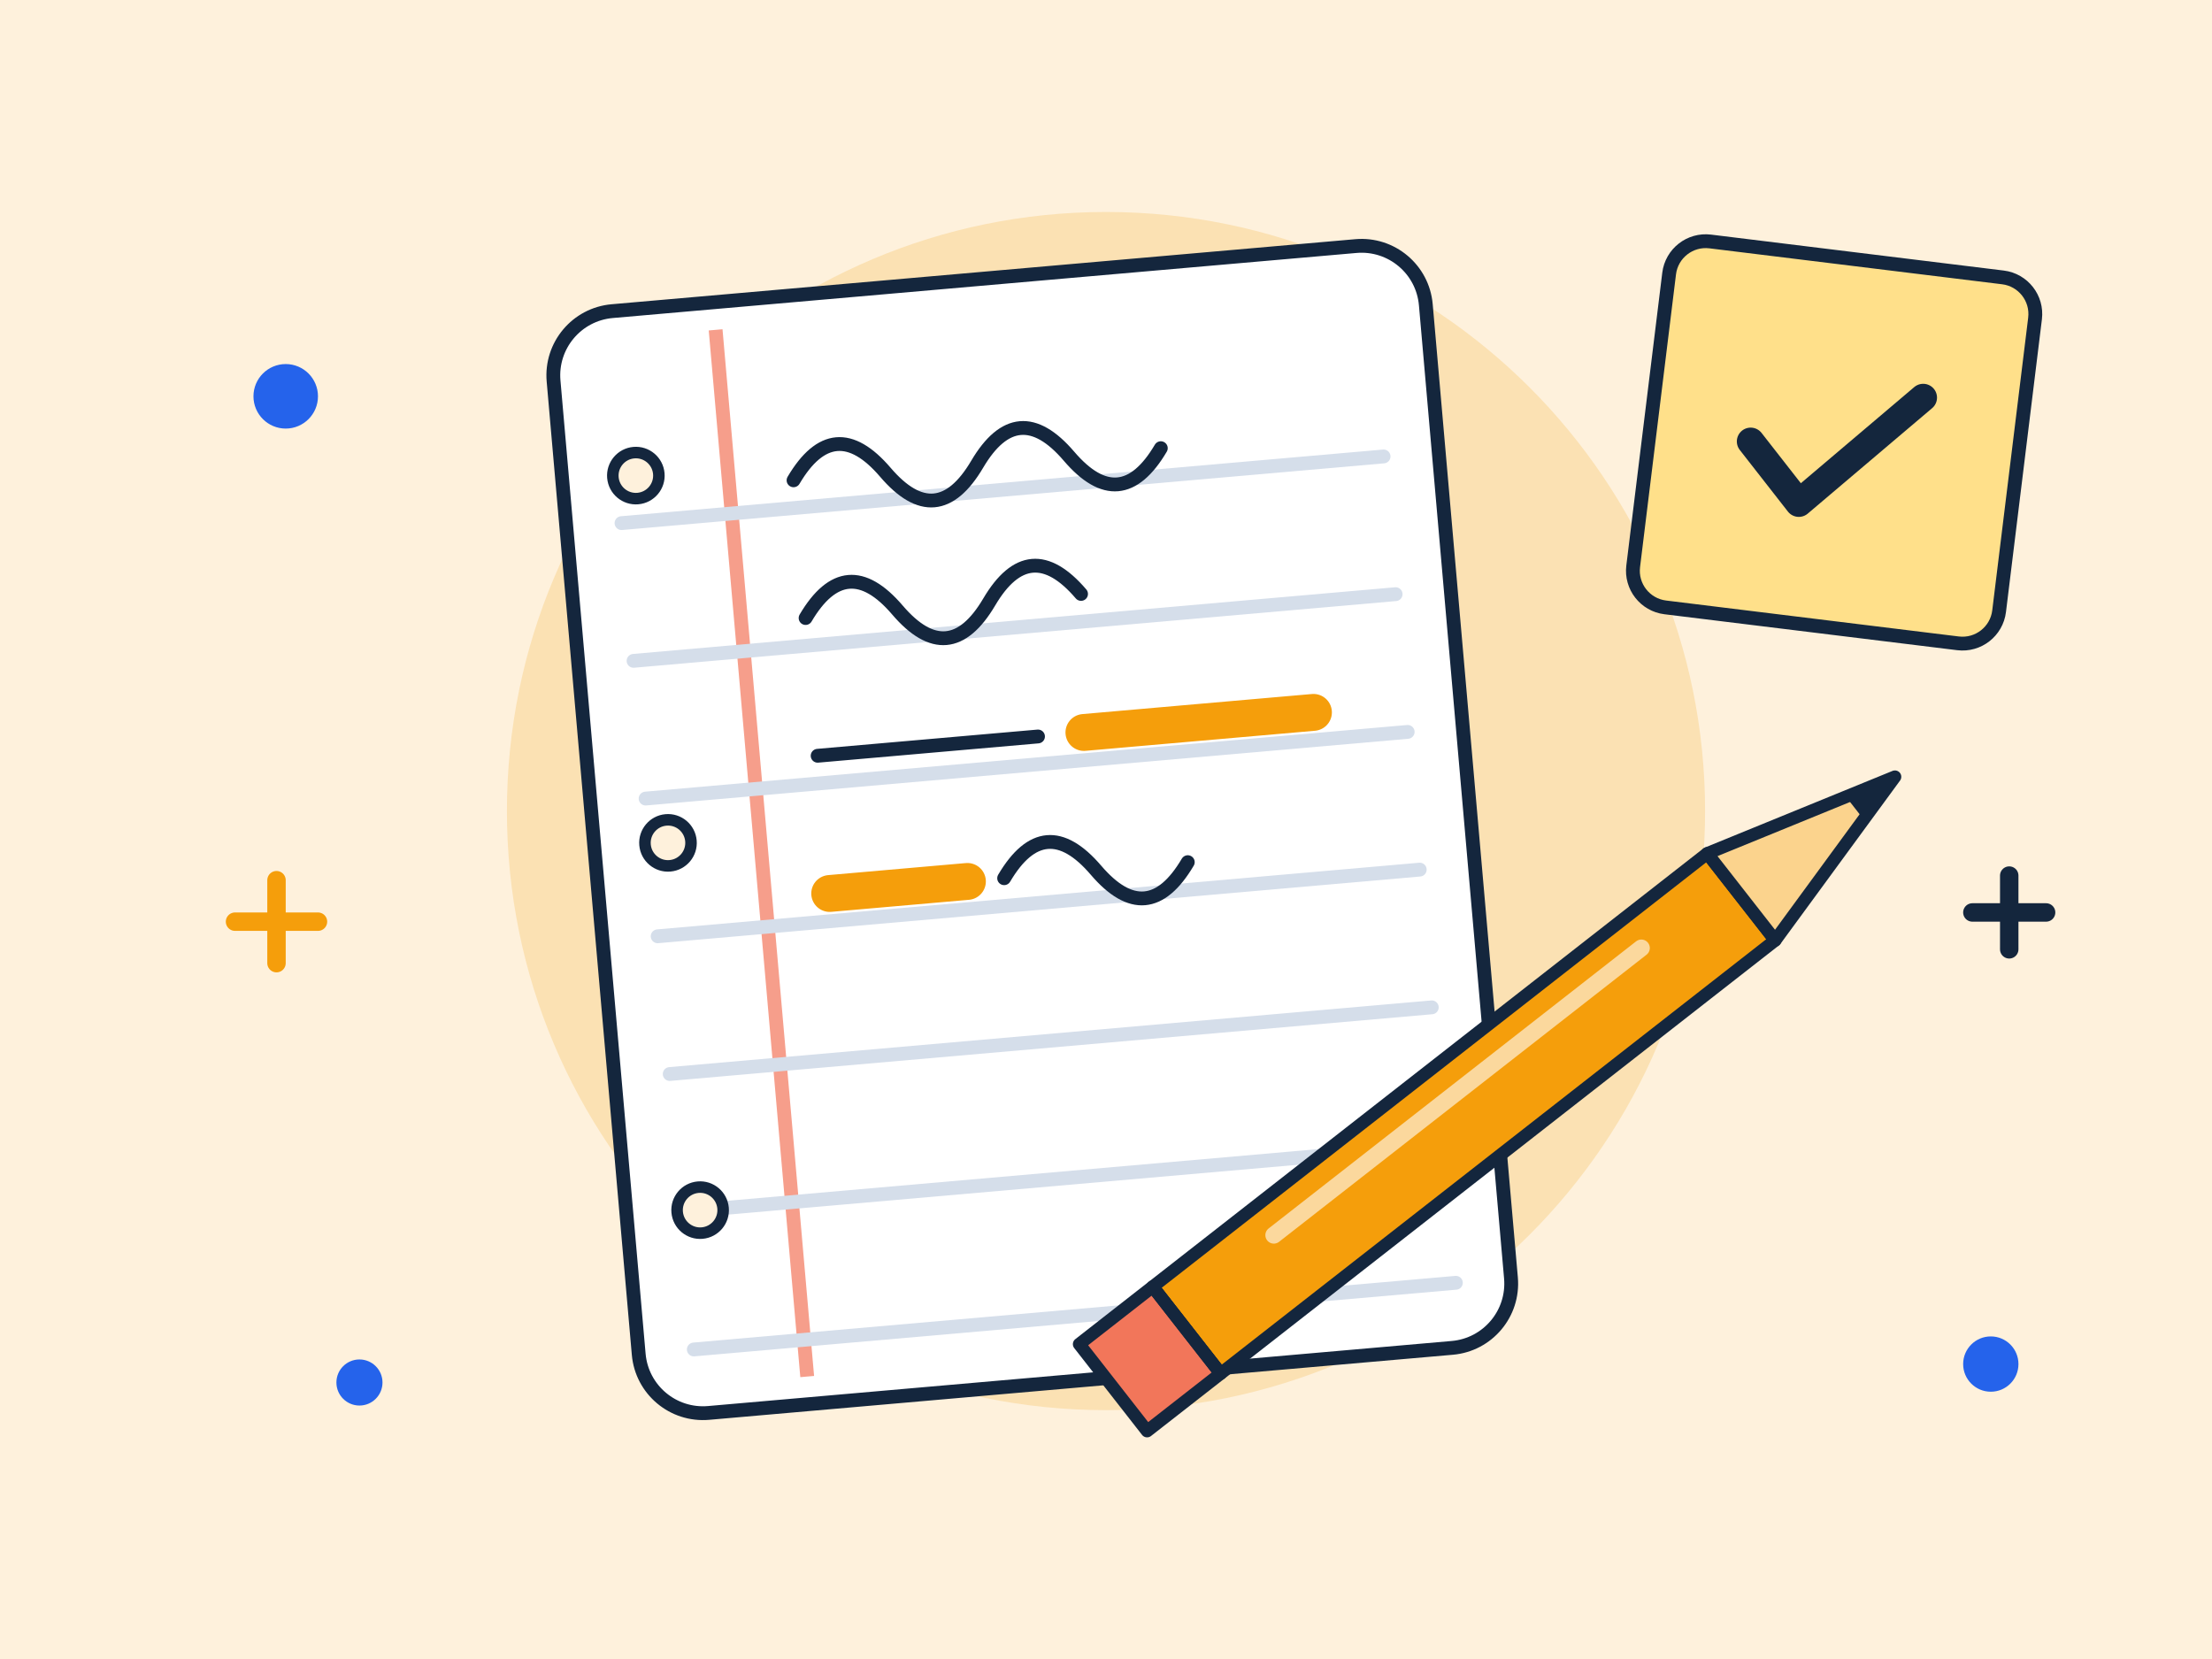
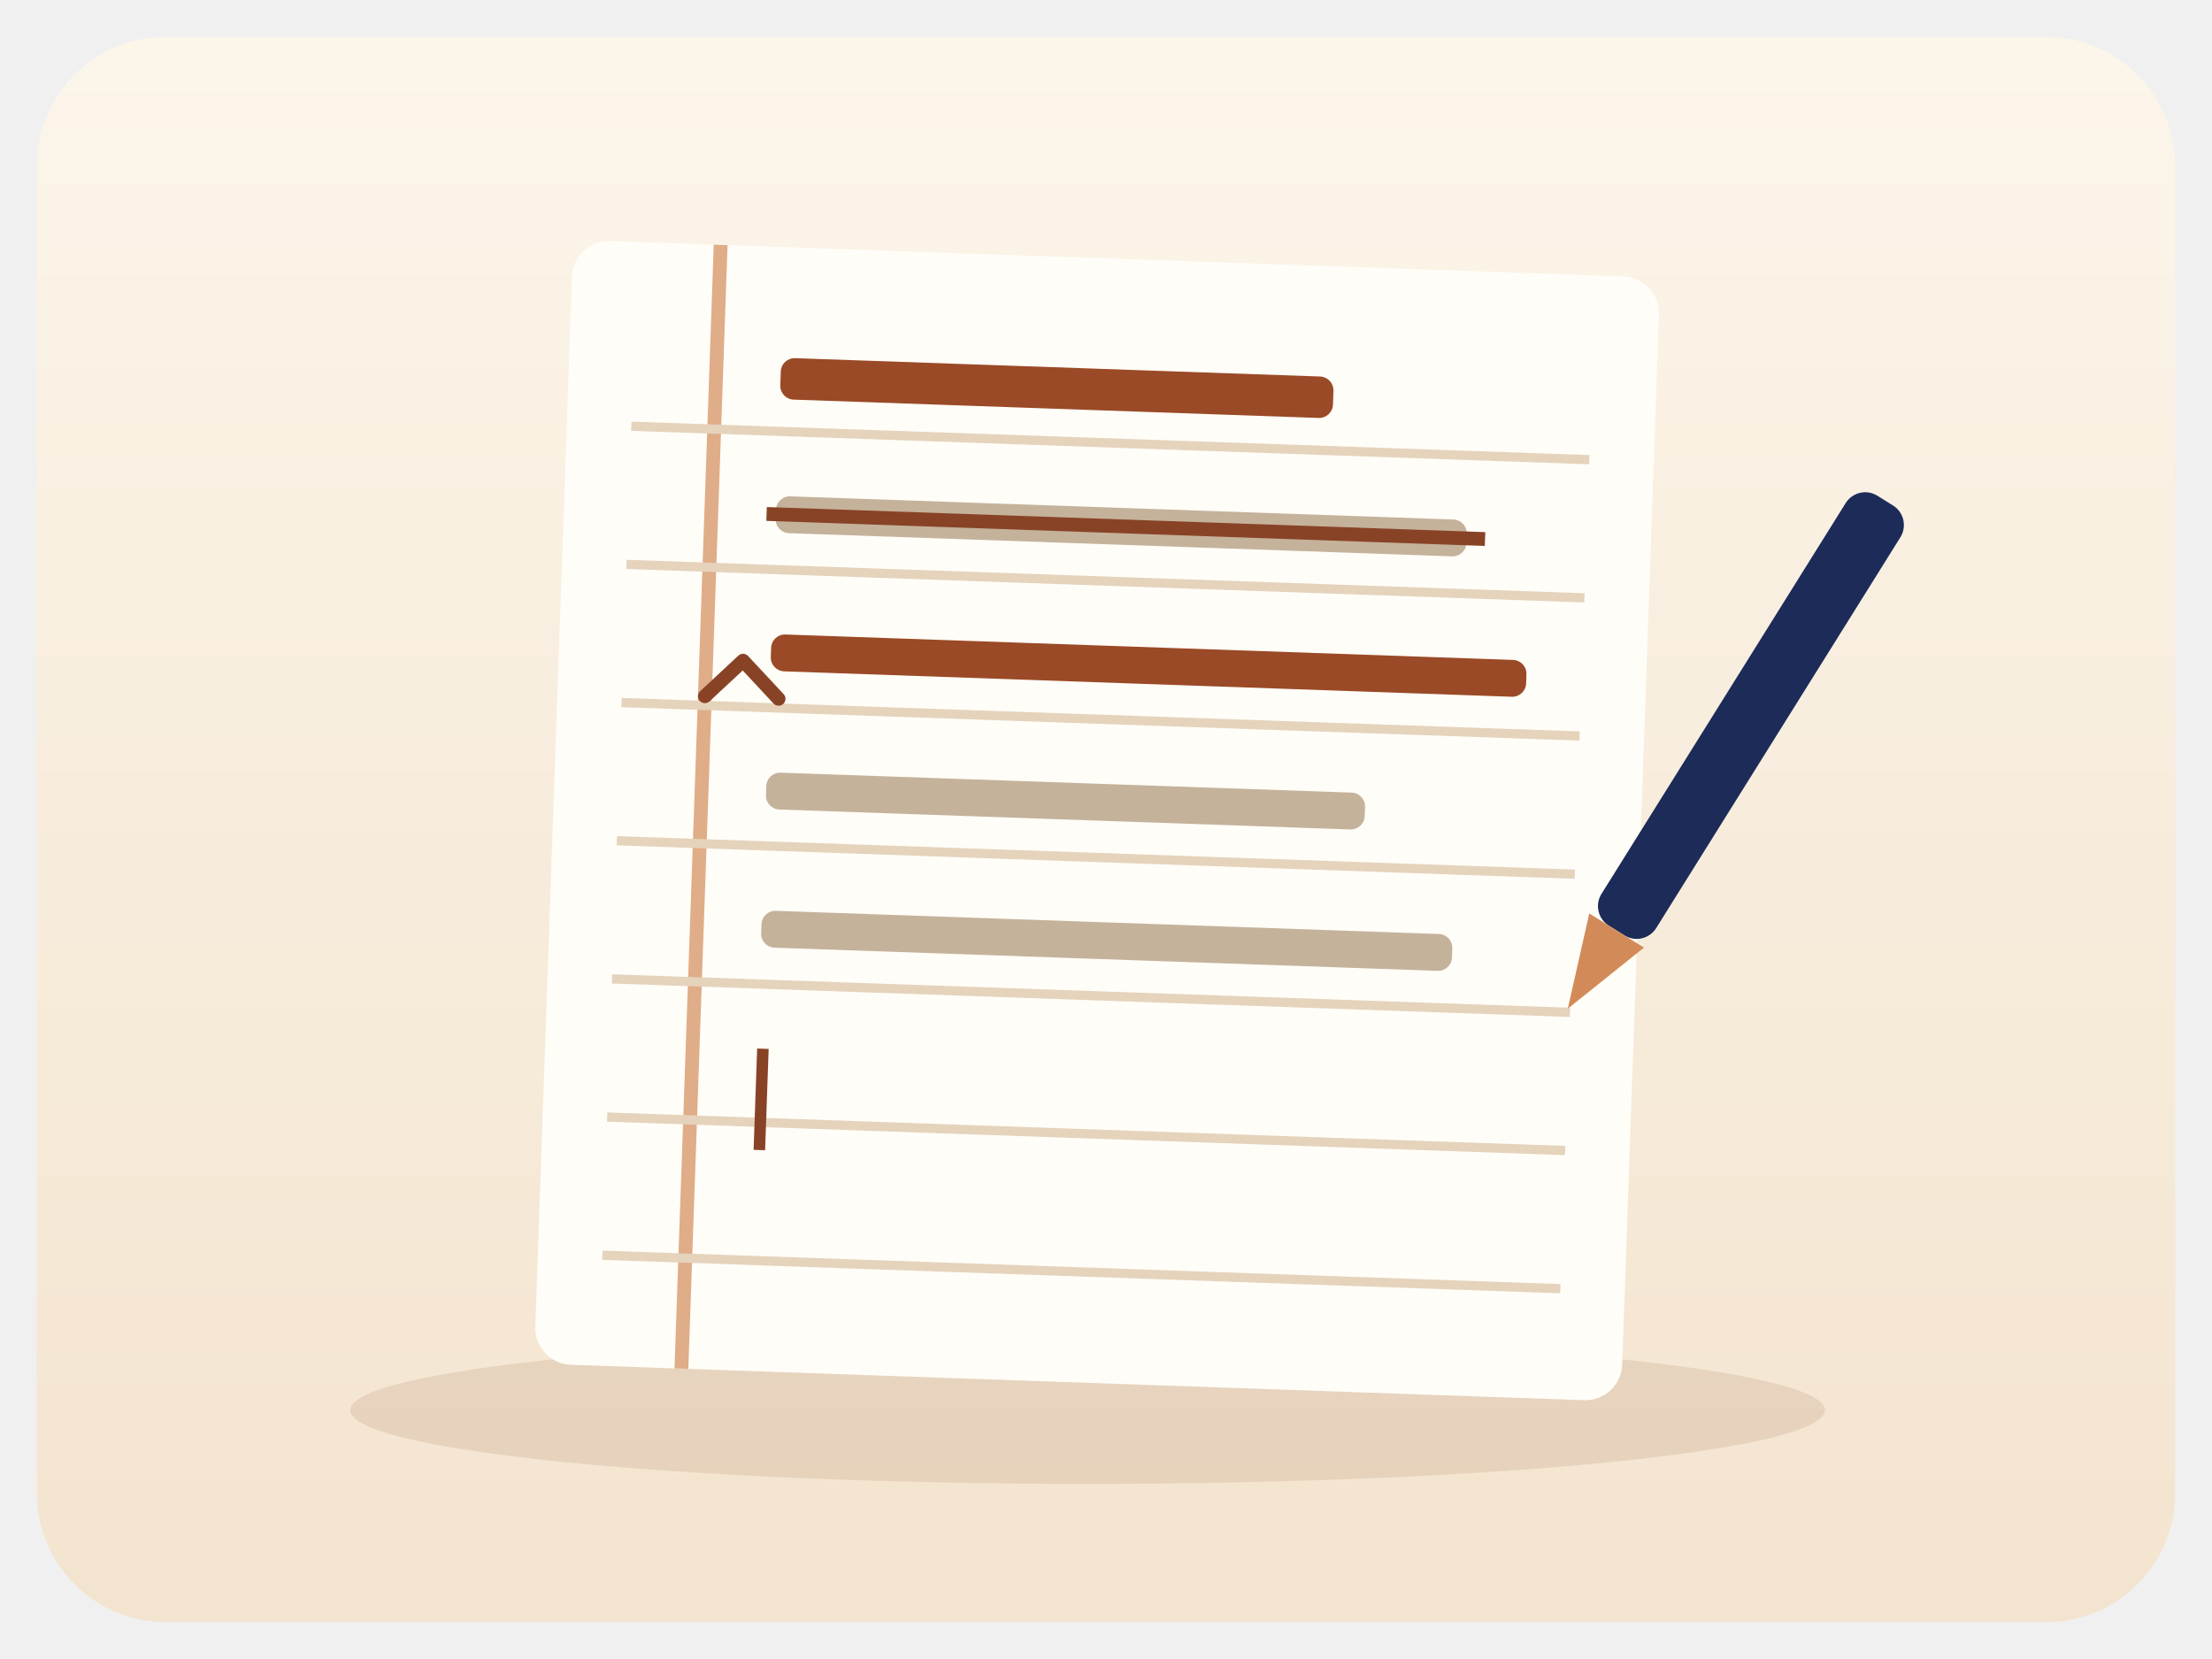
- <svg xmlns="http://www.w3.org/2000/svg" viewBox="0 0 480 360" width="480" height="360" role="img" aria-label="A ruled notebook page with a sentence frame, a pencil and a checked sticky note">
-   <rect width="480" height="360" fill="#FEF1DC" />
-   <circle cx="240" cy="176" r="130" fill="#FBE1B3" />
-   <g transform="translate(224 180) rotate(-5)">
-     <rect x="-95" y="-120" width="190" height="240" rx="14" fill="#FFFFFF" stroke="#14263D" stroke-width="3" stroke-linejoin="round" stroke-linecap="round" />
-     <path d="M-59 -114V114" stroke="#F2765A" stroke-width="3" stroke-opacity=".7" />
-     <path d="M-83 -74H83" stroke="#D5DEEA" stroke-width="3" stroke-linecap="round" />
-     <path d="M-83 -44H83" stroke="#D5DEEA" stroke-width="3" stroke-linecap="round" />
-     <path d="M-83 -14H83" stroke="#D5DEEA" stroke-width="3" stroke-linecap="round" />
-     <path d="M-83 16H83" stroke="#D5DEEA" stroke-width="3" stroke-linecap="round" />
-     <path d="M-83 46H83" stroke="#D5DEEA" stroke-width="3" stroke-linecap="round" />
-     <path d="M-83 76H83" stroke="#D5DEEA" stroke-width="3" stroke-linecap="round" />
-     <path d="M-83 106H83" stroke="#D5DEEA" stroke-width="3" stroke-linecap="round" />
-     <circle cx="-79" cy="-84" r="5" fill="#FEF1DC" stroke="#14263D" stroke-width="2.5" stroke-linejoin="round" stroke-linecap="round" />
-     <circle cx="-79" cy="-4" r="5" fill="#FEF1DC" stroke="#14263D" stroke-width="2.5" stroke-linejoin="round" stroke-linecap="round" />
-     <circle cx="-79" cy="76" r="5" fill="#FEF1DC" stroke="#14263D" stroke-width="2.5" stroke-linejoin="round" stroke-linecap="round" />
-     <path d="M-45 -80q10 -14 20 0t20 0t20 0t20 0" fill="none" stroke="#14263D" stroke-width="3" stroke-linecap="round" />
-     <path d="M-45 -50q10 -14 20 0t20 0t20 0" fill="none" stroke="#14263D" stroke-width="3" stroke-linecap="round" />
-     <path d="M-45 -20h48" stroke="#14263D" stroke-width="3" stroke-linecap="round" />
-     <path d="M13 -20h50" stroke="#F59E0B" stroke-width="8" stroke-linecap="round" />
-     <path d="M-45 10h30" stroke="#F59E0B" stroke-width="8" stroke-linecap="round" />
-     <path d="M-7 10q10 -14 20 0t20 0" fill="none" stroke="#14263D" stroke-width="3" stroke-linecap="round" />
+ <svg xmlns="http://www.w3.org/2000/svg" viewBox="0 0 480 360" width="480" height="360" role="img" aria-label="The Composition Studio: a manuscript page with a margin rule, a revision mark and a pen">
+   <defs>
+     <linearGradient id="g" x1="0" y1="0" x2="0" y2="1">
+       <stop offset="0" stop-color="#FCF5EA" />
+       <stop offset="1" stop-color="#F3E4CF" />
+     </linearGradient>
+   </defs>
+   <rect x="8" y="8" width="464" height="344" rx="28" fill="url(#g)" />
+   <ellipse cx="236" cy="306" rx="160" ry="16" fill="#884326" opacity=".12" />
+   <g transform="rotate(2 236 180)">
+     <rect x="120" y="56" width="236" height="244" rx="8" fill="#FFFDF8" />
+     <path d="M152 56V300" stroke="#D28B58" stroke-width="3" opacity=".7" />
+     <g stroke="#E5D3BC" stroke-width="2">
+       <line x1="134" y1="96" x2="342" y2="96" />
+       <line x1="134" y1="126" x2="342" y2="126" />
+       <line x1="134" y1="156" x2="342" y2="156" />
+       <line x1="134" y1="186" x2="342" y2="186" />
+       <line x1="134" y1="216" x2="342" y2="216" />
+       <line x1="134" y1="246" x2="342" y2="246" />
+       <line x1="134" y1="276" x2="342" y2="276" />
+     </g>
+     <rect x="166" y="80" width="120" height="9" rx="3" fill="#9A4A26" />
+     <rect x="166" y="110" width="150" height="8" rx="3" fill="#C5B29B" />
+     <path d="M164 114H320" stroke="#884326" stroke-width="3" />
+     <rect x="166" y="140" width="164" height="8" rx="3" fill="#9A4A26" />
+     <path d="M160 146l-8 8M160 146l8 8" stroke="#884326" stroke-width="3" stroke-linecap="round" />
+     <rect x="166" y="170" width="130" height="8" rx="3" fill="#C5B29B" />
+     <rect x="166" y="200" width="150" height="8" rx="3" fill="#C5B29B" />
+     <rect x="166" y="230" width="2.5" height="22" fill="#884326" />
  </g>
-   <g transform="translate(330 232) rotate(-38) scale(.92)">
-     <path d="M-100 -13H66V13H-100Z" fill="#F59E0B" stroke="#14263D" stroke-width="3" stroke-linejoin="round" stroke-linecap="round" />
-     <path d="M-100 -13H-122V13H-100Z" fill="#F2765A" stroke="#14263D" stroke-width="3" stroke-linejoin="round" stroke-linecap="round" />
-     <path d="M-100 -13V13" stroke="#14263D" stroke-width="3" />
-     <path d="M66 -13L112 0L66 13Z" fill="#FBD38D" stroke="#14263D" stroke-width="3" stroke-linejoin="round" stroke-linecap="round" />
-     <path d="M100 -4.5L112 0L100 4.5Z" fill="#14263D" />
-     <path d="M-70 -5H40" stroke="#FFFFFF" stroke-opacity=".6" stroke-width="4" stroke-linecap="round" />
+   <g transform="translate(372 168) rotate(32)">
+     <rect x="-7" y="-70" width="14" height="110" rx="5" fill="#1D2B58" />
+     <path d="M-7 40H7L0 60Z" fill="#D28B58" />
  </g>
-   <g transform="translate(398 96) rotate(7)">
-     <rect x="-40" y="-40" width="80" height="80" rx="8" fill="#FFE08A" stroke="#14263D" stroke-width="3" stroke-linejoin="round" stroke-linecap="round" />
-     <path d="M-18 2l12 12 24 -26" fill="none" stroke="#14263D" stroke-width="6" stroke-linecap="round" stroke-linejoin="round" />
-   </g>
-   <circle cx="62" cy="86" r="7" fill="#2563EB" />
-   <circle cx="432" cy="296" r="6" fill="#2563EB" />
-   <circle cx="78" cy="300" r="5" fill="#2563EB" />
-   <path d="M51 200H69M60 191V209" stroke="#F59E0B" stroke-width="4" stroke-linecap="round" />
-   <path d="M428 198H444M436 190V206" stroke="#14263D" stroke-width="4" stroke-linecap="round" />
</svg>
